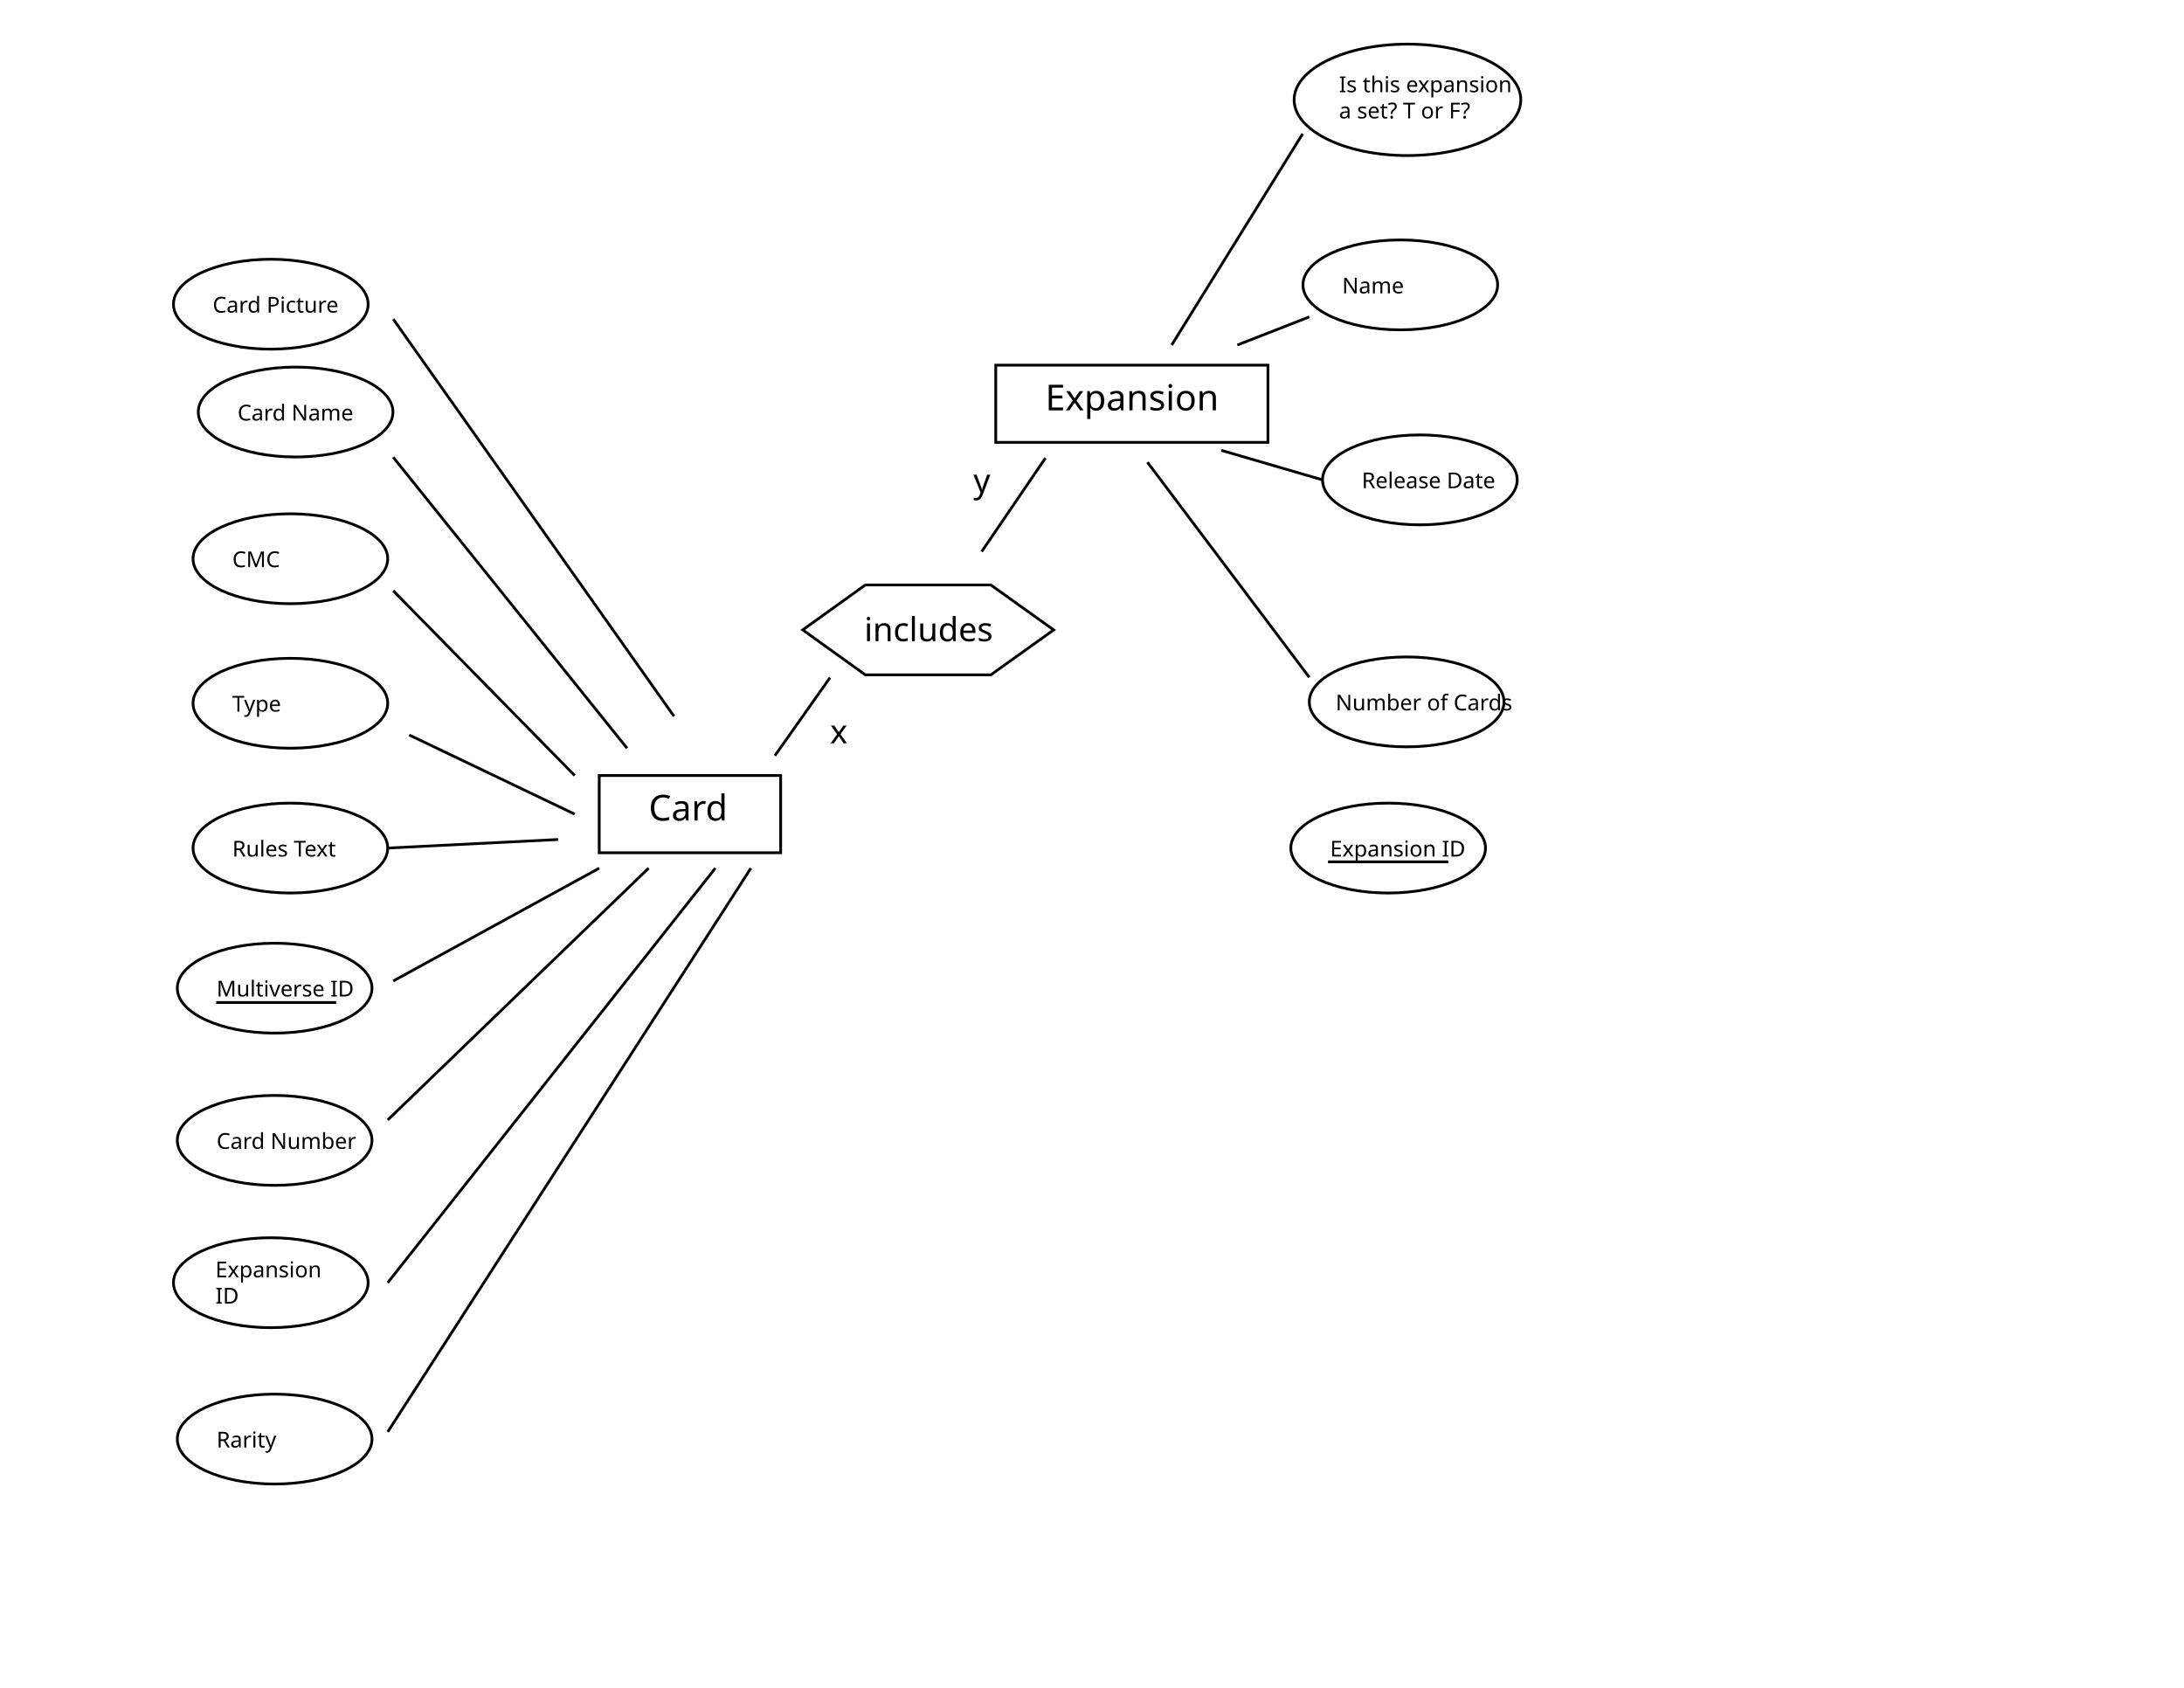
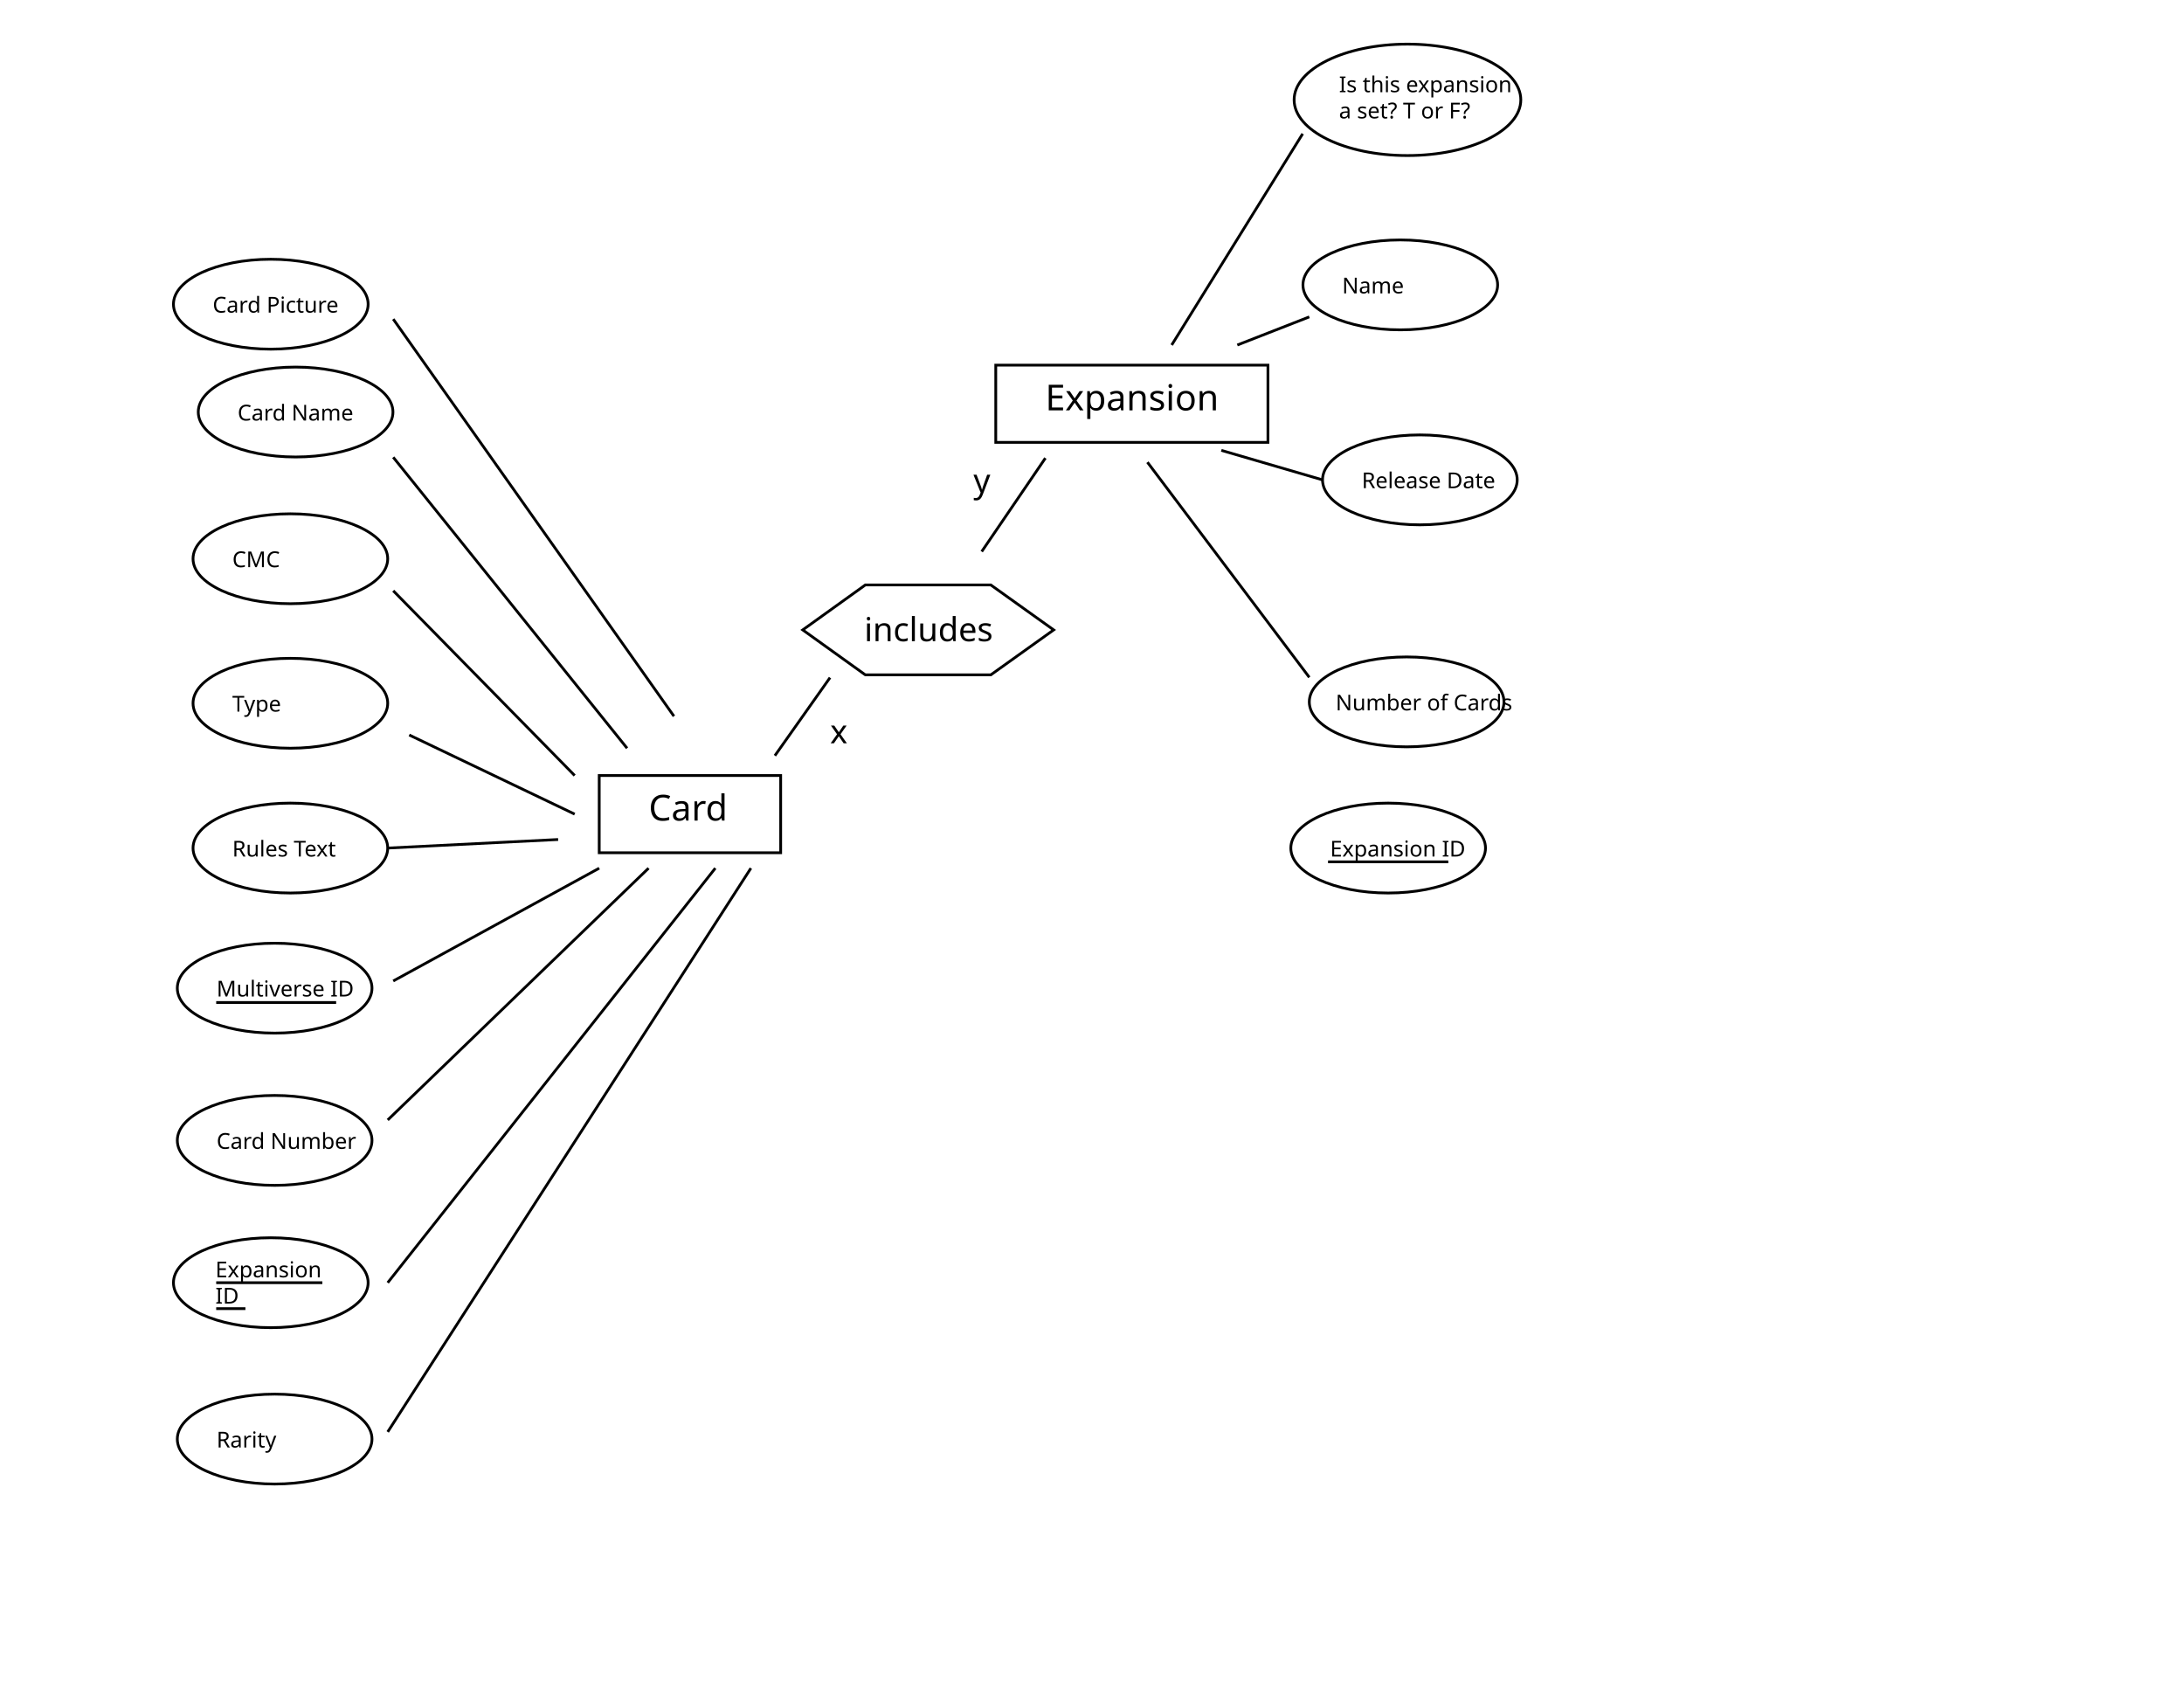
<svg xmlns="http://www.w3.org/2000/svg" version="1.1" id="Layer_1" x="0px" y="0px" viewBox="0 0 792 612" enable-background="new 0 0 792 612" xml:space="preserve">
  <rect x="217.3" y="281.2" fill="none" stroke="#000000" stroke-miterlimit="10" width="65.8" height="28" />
  <rect x="235.2" y="288.3" fill="none" width="74.2" height="26.5" />
  <text transform="matrix(1 0 0 1 235.2257 297.5322)" font-family="'ArialMT'" font-size="13.005">Card</text>
  <g>
    <ellipse fill="none" stroke="#000000" stroke-miterlimit="10" cx="98.2" cy="110.3" rx="35.3" ry="16.3" />
    <rect x="77.1" y="107.7" fill="none" width="79.4" height="28.4" />
    <text transform="matrix(1 0 0 1 77.1078 113.345)" font-family="'ArialMT'" font-size="7.955">Card Picture</text>
  </g>
  <g>
    <ellipse fill="none" stroke="#000000" stroke-miterlimit="10" cx="107.2" cy="149.4" rx="35.3" ry="16.3" />
    <rect x="86.1" y="146.8" fill="none" width="79.4" height="28.4" />
    <text transform="matrix(1 0 0 1 86.1484 152.4771)" font-family="'ArialMT'" font-size="7.955">Card Name</text>
  </g>
  <g>
    <ellipse fill="none" stroke="#000000" stroke-miterlimit="10" cx="105.3" cy="202.6" rx="35.3" ry="16.3" />
    <rect x="84.2" y="200" fill="none" width="79.4" height="28.4" />
    <text transform="matrix(1 0 0 1 84.2379 205.6544)" font-family="'ArialMT'" font-size="7.955">CMC</text>
  </g>
  <g>
    <ellipse fill="none" stroke="#000000" stroke-miterlimit="10" cx="105.3" cy="255" rx="35.3" ry="16.3" />
    <rect x="84.2" y="252.4" fill="none" width="79.4" height="28.4" />
    <text transform="matrix(1 0 0 1 84.2378 258.0198)" font-family="'ArialMT'" font-size="7.955">Type</text>
  </g>
  <g>
    <ellipse fill="none" stroke="#000000" stroke-miterlimit="10" cx="99.6" cy="521.8" rx="35.3" ry="16.3" />
    <rect x="78.5" y="519.2" fill="none" width="79.4" height="28.4" />
    <text transform="matrix(1 0 0 1 78.5269 524.8462)" font-family="'ArialMT'" font-size="7.955">Rarity</text>
  </g>
  <ellipse fill="none" stroke="#000000" stroke-miterlimit="10" cx="98.2" cy="465.1" rx="35.3" ry="16.3" />
  <rect x="78.1" y="457.5" fill="none" width="51.8" height="28.4" />
-   <text transform="matrix(1 0 0 1 78.1073 463.1565)" enable-background="new    ">
-     <tspan x="0" y="0" font-family="'ArialMT'" font-size="7.955">Expansion</tspan>
-     <tspan x="0" y="9.5" font-family="'ArialMT'" font-size="7.955">ID</tspan>
-     <tspan x="8" y="9.5" font-family="'ArialMT'" font-size="7.955" letter-spacing="25">	</tspan>
-   </text>
+   <text transform="matrix(1 0 0 1 78.1073 463.1565)" font-family="'ArialMT'" font-size="7.955">Expansion</text>
+   <text transform="matrix(1 0 0 1 78.1073 472.6565)" font-family="'ArialMT'" font-size="7.955">ID</text>
+   <text transform="matrix(1 0 0 1 86.1073 472.6565)" font-family="'ArialMT'" font-size="7.955" letter-spacing="24"> </text>
  <g>
    <ellipse fill="none" stroke="#000000" stroke-miterlimit="10" cx="99.6" cy="413.5" rx="35.3" ry="16.3" />
    <rect x="78.5" y="410.9" fill="none" width="79.4" height="28.4" />
    <text transform="matrix(1 0 0 1 78.5269 416.5662)" font-family="'ArialMT'" font-size="7.955">Card Number</text>
  </g>
  <g>
    <ellipse fill="none" stroke="#000000" stroke-miterlimit="10" cx="105.3" cy="307.5" rx="35.3" ry="16.3" />
    <rect x="84.2" y="304.9" fill="none" width="79.4" height="28.4" />
    <text transform="matrix(1 0 0 1 84.2379 310.5756)" font-family="'ArialMT'" font-size="7.955">Rules Text</text>
  </g>
  <rect x="361.1" y="132.4" fill="none" stroke="#000000" stroke-miterlimit="10" width="98.7" height="28" />
  <rect x="379.1" y="139.6" fill="none" width="74.2" height="26.5" />
  <text transform="matrix(1 0 0 1 379.0511 148.7954)" font-family="'ArialMT'" font-size="13.005">Expansion</text>
  <ellipse fill="none" stroke="#000000" stroke-miterlimit="10" cx="99.6" cy="358.3" rx="35.3" ry="16.3" />
  <rect x="78.5" y="355.7" fill="none" width="79.4" height="28.4" />
  <text transform="matrix(1 0 0 1 78.5269 361.3149)" font-family="'ArialMT'" font-size="7.955">Multiverse ID</text>
  <ellipse fill="none" stroke="#000000" stroke-miterlimit="10" cx="507.8" cy="103.3" rx="35.3" ry="16.3" />
  <rect x="486.7" y="100.7" fill="none" width="79.4" height="28.4" />
  <text transform="matrix(1 0 0 1 486.6978 106.378)" font-family="'ArialMT'" font-size="7.955">Name</text>
  <ellipse fill="none" stroke="#000000" stroke-miterlimit="10" cx="514.9" cy="174" rx="35.3" ry="16.3" />
  <rect x="493.8" y="171.4" fill="none" width="79.4" height="28.4" />
  <text transform="matrix(1 0 0 1 493.8277 177.0175)" font-family="'ArialMT'" font-size="7.955">Release Date</text>
  <ellipse fill="none" stroke="#000000" stroke-miterlimit="10" cx="510.4" cy="36.2" rx="41.1" ry="20.2" />
  <rect x="485.6" y="27.8" fill="none" width="79.4" height="28.4" />
  <text transform="matrix(1 0 0 1 485.5672 33.4318)" font-family="'ArialMT'" font-size="7.955">Is this expansion </text>
  <text transform="matrix(1 0 0 1 485.5672 42.9318)" font-family="'ArialMT'" font-size="7.955">a set? T or F?</text>
  <g>
    <ellipse fill="none" stroke="#000000" stroke-miterlimit="10" cx="510.1" cy="254.5" rx="35.3" ry="16.3" />
    <rect x="484.4" y="251.9" fill="none" width="79.4" height="28.4" />
    <text transform="matrix(1 0 0 1 484.3593 257.5824)" font-family="'ArialMT'" font-size="7.955">Number of Cards</text>
  </g>
  <line fill="none" stroke="#000000" stroke-miterlimit="10" x1="142.6" y1="115.7" x2="244.4" y2="259.7" />
  <line fill="none" stroke="#000000" stroke-miterlimit="10" x1="142.6" y1="165.8" x2="227.4" y2="271.3" />
  <line fill="none" stroke="#000000" stroke-miterlimit="10" x1="142.6" y1="214.2" x2="208.4" y2="281.2" />
  <line fill="none" stroke="#000000" stroke-miterlimit="10" x1="148.4" y1="266.5" x2="208.4" y2="295.2" />
  <line fill="none" stroke="#000000" stroke-miterlimit="10" x1="140.6" y1="307.5" x2="202.4" y2="304.4" />
  <line fill="none" stroke="#000000" stroke-miterlimit="10" x1="142.6" y1="355.7" x2="217.3" y2="314.8" />
  <line fill="none" stroke="#000000" stroke-miterlimit="10" x1="140.6" y1="406.1" x2="235.2" y2="314.8" />
  <line fill="none" stroke="#000000" stroke-miterlimit="10" x1="140.6" y1="465.1" x2="259.4" y2="314.8" />
  <line fill="none" stroke="#000000" stroke-miterlimit="10" x1="140.6" y1="519.2" x2="272.3" y2="314.8" />
  <line fill="none" stroke="#000000" stroke-miterlimit="10" x1="78.4" y1="363.5" x2="121.9" y2="363.5" />
  <line fill="none" stroke="#000000" stroke-miterlimit="10" x1="472.4" y1="48.5" x2="424.9" y2="125.1" />
  <line fill="none" stroke="#000000" stroke-miterlimit="10" x1="448.7" y1="125.1" x2="474.8" y2="114.9" />
  <line fill="none" stroke="#000000" stroke-miterlimit="10" x1="442.9" y1="163.3" x2="479.6" y2="174" />
  <line fill="none" stroke="#000000" stroke-miterlimit="10" x1="416.1" y1="167.6" x2="474.8" y2="245.6" />
  <polygon fill="none" stroke="#000000" stroke-miterlimit="10" points="313.8,244.7 291.1,228.4 313.8,212.1 359.3,212.1   382.1,228.4 359.3,244.7 " />
  <rect x="313.4" y="224" fill="none" width="57.1" height="28.5" />
  <text transform="matrix(1 0 0 1 313.4069 232.496)" font-family="'ArialMT'" font-size="12">includes </text>
  <line fill="none" stroke="#000000" stroke-miterlimit="10" x1="379.1" y1="166.1" x2="356" y2="200" />
  <line fill="none" stroke="#000000" stroke-miterlimit="10" x1="301" y1="245.7" x2="281" y2="274" />
  <ellipse fill="none" stroke="#000000" stroke-miterlimit="10" cx="503.4" cy="307.5" rx="35.3" ry="16.3" />
  <rect x="482.3" y="304.9" fill="none" width="79.4" height="28.4" />
  <text transform="matrix(1 0 0 1 482.3343 310.5756)" font-family="'ArialMT'" font-size="7.955">Expansion ID</text>
  <line fill="none" stroke="#000000" stroke-miterlimit="10" x1="481.6" y1="312.5" x2="525.2" y2="312.5" />
  <rect x="301" y="261" fill="none" width="42" height="26" />
  <text transform="matrix(1 0 0 1 301 269.52)" font-family="'ArialMT'" font-size="12">x</text>
  <rect x="353" y="170.1" fill="none" width="42" height="26" />
  <text transform="matrix(1 0 0 1 353 178.575)" font-family="'ArialMT'" font-size="12">y</text>
+   <line fill="none" stroke="#000000" stroke-miterlimit="10" x1="78.4" y1="465.1" x2="116.9" y2="465.1" />
+   <line fill="none" stroke="#000000" stroke-miterlimit="10" x1="78.4" y1="474.5" x2="89" y2="474.5" />
</svg>
